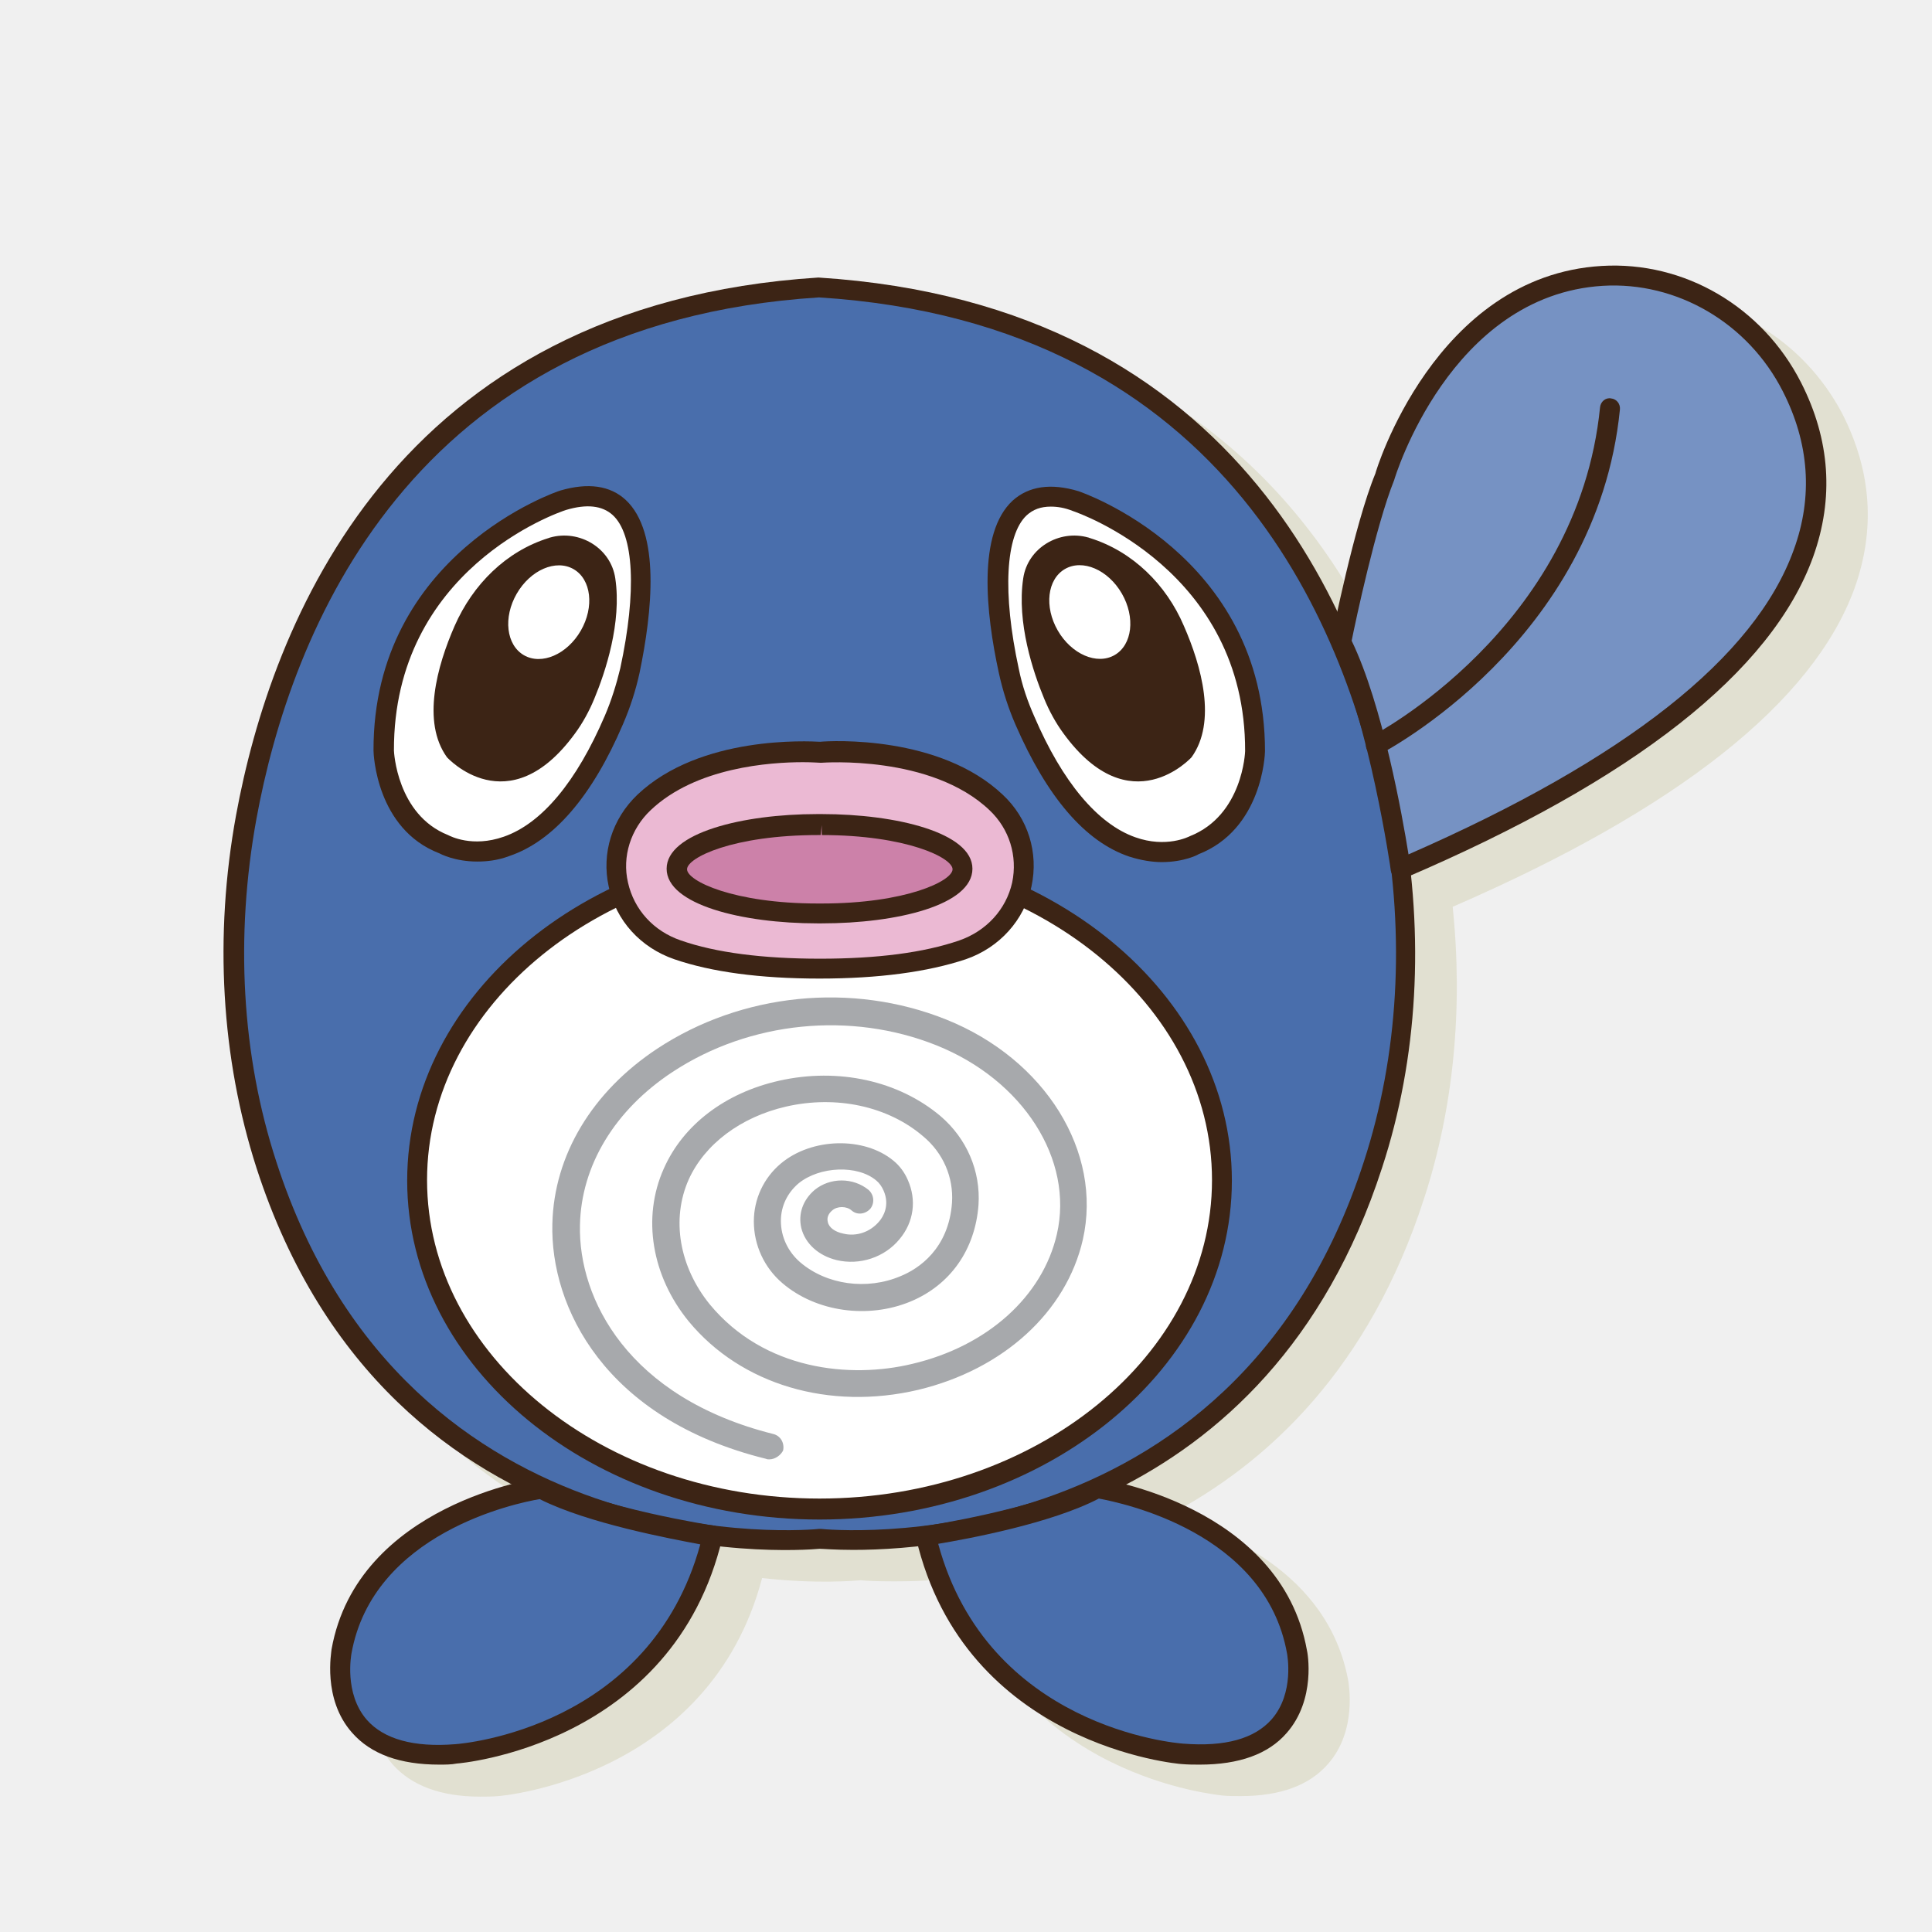
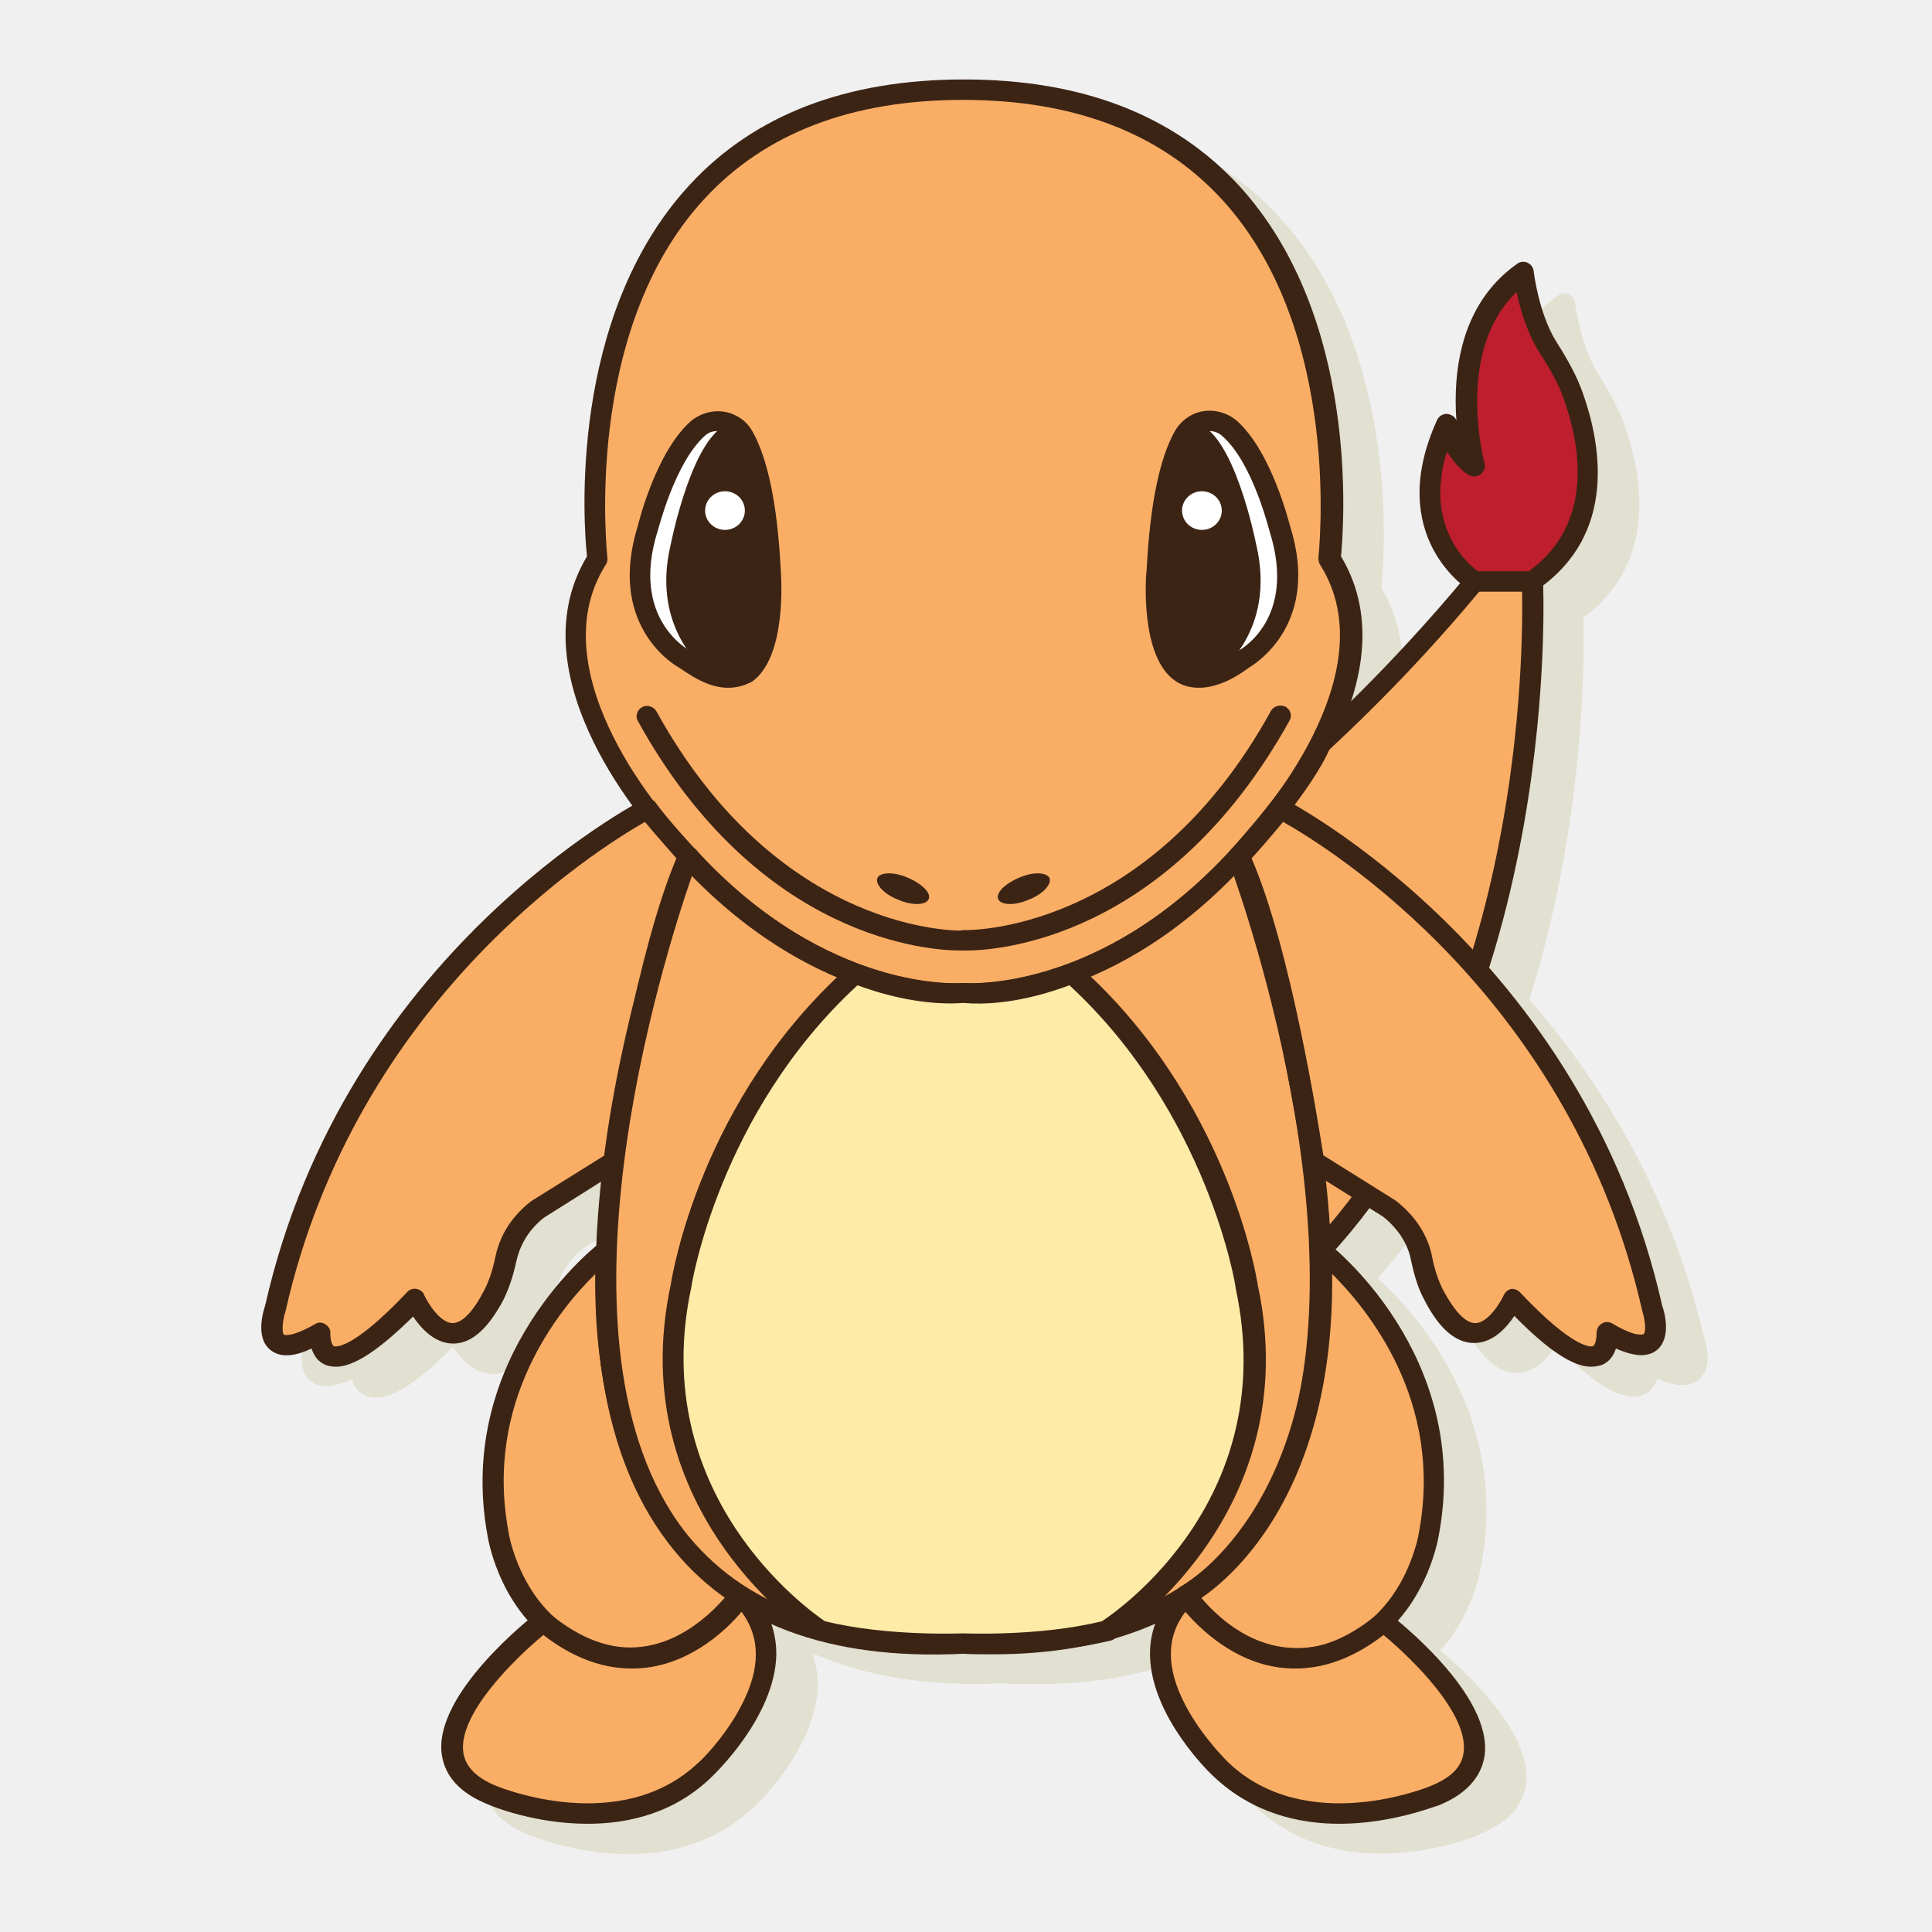
<svg xmlns="http://www.w3.org/2000/svg" id="master-artboard" viewBox="0 0 350 350" version="1.1" x="0px" y="0px" width="350px" height="350px" enable-background="new 0 0 1400 980">
  <rect id="ee-background" x="0" y="0" width="350" height="350" style="fill: white; fill-opacity: 0; pointer-events: none;" />
-   <path fill="#E1E0D1" d="M639.2,210c-30.3,1.8-41,37.4-41,37.6c-2.6,6.3-5.4,17.9-6.9,24.8c-13.8-28.6-40.9-57.1-94-60.4    c-77.2,4.9-99.2,63.1-105.5,97.4c-4,22-2.8,44.1,3.7,63.9c9.9,30.6,28.1,47.8,46.4,57.4c-9.4,2.5-29.1,10-32.7,30    c-0.1,0.4-1.7,8.9,3.7,15.1c3.4,3.8,8.7,5.8,15.8,5.8c1.1,0,2.1,0,3.3-0.1c0.4,0,38.2-3.2,47.8-39.5c9.7,1.1,16.6,0.5,17.9,0.4    c0.7,0.1,2.8,0.2,6.1,0.2c3,0,7.1-0.1,11.7-0.7c9.5,36.3,47.4,39.4,47.7,39.5c1.1,0.1,2.2,0.1,3.3,0.1c7.1,0,12.4-1.9,15.8-5.8    c5.4-6.1,3.7-14.7,3.7-15c-3.6-20-23.3-27.5-32.7-30c18.3-9.6,36.5-26.8,46.4-57.4c5.4-16.5,7.1-34.6,5.2-52.9    c40.8-17.7,65.3-37.1,72.8-57.7c3.8-10.6,3.1-21.2-2.2-31.6C668.3,217.4,654.2,209.1,639.2,210z" transform="matrix(1, 0, 0, 1, -341.7347, -156.1225)" />
-   <g transform="matrix(1, 0, 0, 1, -341.7347, -156.1225)">
-     <path fill="#496EAC" d="M594.1,304c-6.6-36-29-91.2-103.9-95.9c-74.9,4.7-97.3,59.9-103.9,95.9c-3.9,21-3,42.7,3.6,63      c24.7,76.2,100.2,67.8,100.2,67.8s75.6,8.4,100.2-67.8C597,346.8,597.9,325,594.1,304z" />
-     <path fill="#3C2415" d="M496.3,436.9c-3.3,0-5.5-0.2-6.1-0.2c-4.4,0.4-77.8,5.8-102-69c-6.4-19.9-7.7-42-3.7-63.9      c6.3-34.3,28.4-92.5,105.5-97.4c77.4,4.9,99.5,63.1,105.8,97.4l0,0c4,22,2.8,44.1-3.7,63.9C571.5,431.3,515.3,436.9,496.3,436.9      z M490.1,210c-74.4,4.7-95.8,61.2-101.9,94.4c-3.9,21.4-2.7,42.9,3.6,62.2c23.9,73.8,97.6,66.6,98.3,66.5c0.1,0,0.3,0,0.4,0      c0.7,0.1,74.4,7.3,98.3-66.5c6.3-19.3,7.5-40.8,3.6-62.2l0,0C586.1,271.1,564.8,214.7,490.1,210z" />
+   <path fill="#E1E0D1" d="M610.1,696.3c10.3-32.6,10-63.3,9.8-69.2c13.7-10.1,10.6-26.2,7.4-35c-1.1-3.2-2.8-6-4.8-9.3    c-3.2-5.1-4.1-12.7-4.1-12.8c-0.1-0.6-0.5-1.2-1.1-1.5c-0.6-0.3-1.3-0.2-1.9,0.2c-10.5,7.4-11.7,19.9-11,28.4    c-0.2-0.7-0.9-1.1-1.6-1.2c-0.8-0.1-1.6,0.4-1.9,1.1c-7.7,16.8,0.4,26.3,4.1,29.5c-7.7,9.2-14.9,16.7-19.9,21.5    c2.7-8.4,3.3-17.7-1.8-26.3c0.6-5.5,3.5-43.4-18.6-67.3c-11.7-12.7-28.4-19.1-49.7-19.1c-21.2,0-37.9,6.4-49.7,19.1    c-22.1,24-19.1,61.8-18.6,67.3c-9.8,16.3,1.2,35.5,8.2,45.1c-9.7,5.6-53.6,33.6-66.5,90.5c-0.3,1-1.9,5.9,1,8.1    c2,1.6,4.9,0.8,7.4-0.3c0.4,1.2,1.1,2.4,2.6,3c0.5,0.2,1.1,0.3,1.8,0.3c3.3,0,7.8-3,13.9-9.2c1.4,2.1,3.8,4.8,7.1,4.9    c3.4,0.1,6.5-2.5,9.2-7.8c1.1-2,1.8-4.3,2.4-7.1c0.4-2.2,1.7-5.3,5-7.9l10.4-6.6c-0.4,4-0.7,7.8-0.9,11.5    c-4,3.3-25.3,22.6-19.7,52.7c0.1,0.5,1.4,8.7,7.4,15.4c-4.5,3.8-16.9,15-15.5,24.3c0.6,3.9,3.4,7,8.4,9c0.6,0.2,8.4,3.5,18,3.5    c7.3,0,15.7-1.9,22.7-8.5c0.5-0.4,11.4-10.8,11.6-22.1c0-2-0.3-3.9-1-5.8c2.6,1.1,5.3,2.1,8.2,2.9c0.1,0,0.1,0.1,0.2,0.1    c0.3,0.1,0.6,0.1,0.9,0.2c7.1,1.8,15,2.6,23.8,2.3c1,0,1.6,0,1.7,0c0,0,0,0,0,0c0.1,0,0.2,0,0.5,0c1.7,0.1,3.3,0.1,4.9,0.1    c7.1,0,13.7-0.7,19.6-2.2c0.5-0.1,1-0.2,1.5-0.4c0.1,0,0.1,0,0.2-0.1c2.9-0.8,5.6-1.8,8.2-2.9c-0.7,1.8-1,3.8-1,5.8    c0.2,11.2,11.1,21.6,11.6,22c7,6.6,15.4,8.5,22.7,8.5c9.6,0,17.4-3.2,17.9-3.5c5-2,7.8-5.1,8.4-9c1.3-9.3-11.1-20.5-15.5-24.3    c6-6.7,7.3-14.9,7.4-15.4c5.3-28.3-13.3-47.1-18.8-52c2.1-2.4,4.2-4.9,6.1-7.4l2.5,1.6c3.4,2.7,4.7,5.8,5.1,8    c0.6,2.8,1.4,5.1,2.4,7.1c2.8,5.2,5.9,7.9,9.2,7.8c3.3-0.1,5.7-2.8,7.1-4.9c6.1,6.2,10.6,9.2,13.9,9.2c0.6,0,1.2-0.1,1.8-0.3    c1.5-0.6,2.2-1.8,2.6-3c2.5,1.2,5.4,1.9,7.4,0.3c2.9-2.2,1.3-7.2,1-8C635.5,731.1,622.9,710.9,610.1,696.3z" transform="matrix(1, 0, 0, 1, -333.0613, -515.2042)" />
+   <g transform="matrix(1, 0, 0, 1, -333.0613, -515.2042)">
+     <path fill="#FAAE65" d="M573.9,616.5c0,0,10.4-85-66.3-85s-66.3,85-66.3,85C427.8,638,454,666.1,454,666.1      c26.5,31.9,53.6,29,53.6,29s27.1,2.9,53.6-29C561.2,666.1,587.4,638,573.9,616.5z" />
+     <path fill="#3C2415" d="M509.6,697c-1,0-1.7,0-2-0.1c-2.8,0.2-29.2,1.5-55.1-29.7c-1-1.1-26.5-28.9-13.1-51.2      c-0.6-5.5-3.5-43.4,18.6-67.3c11.7-12.7,28.4-19.1,49.7-19.1s37.9,6.4,49.7,19.1c22.1,24,19.1,61.8,18.6,67.3      c13.4,22.3-12.1,50.1-13.2,51.2C539.9,694.7,516.8,697,509.6,697z M507.6,693.3c0.1,0,0.1,0,0.2,0c0.3,0,26.5,2.3,51.9-28.3      c0.3-0.4,25.2-27.5,12.5-47.5c-0.2-0.3-0.3-0.8-0.3-1.2c0-0.4,4.7-41-17.6-65.1c-11-11.9-26.7-17.9-46.8-17.9      c-20.1,0-35.8,6-46.8,17.9c-22.3,24.1-17.6,64.7-17.6,65.1c0,0.4,0,0.8-0.3,1.2c-12.7,20.1,12.2,47.2,12.4,47.4      c25.5,30.7,51.7,28.4,52,28.4C507.5,693.3,507.5,693.3,507.6,693.3z" />
  </g>
-   <path fill="#496EAC" d="M439.9,425.8c0,0-31.7,4.3-36.2,29.6c0,0-4.2,20.4,20.8,18.5c0,0,37.8-2.7,46.5-39.5      C471,434.3,450,431.2,439.9,425.8z" transform="matrix(1, 0, 0, 1, -341.7347, -156.1225)" />
-   <path fill="#3C2415" d="M421.3,475.8c-7.1,0-12.4-1.9-15.8-5.8c-5.4-6.1-3.7-14.7-3.7-15.1c4.7-26.3,37.4-31,37.7-31      c0.4-0.1,0.8,0,1.1,0.2c9.7,5.2,30.3,8.4,30.5,8.4c0.5,0.1,1,0.4,1.2,0.8c0.3,0.4,0.4,0.9,0.3,1.4      c-8.9,37.7-47.8,40.9-48.1,40.9C423.5,475.8,422.4,475.8,421.3,475.8z M439.5,427.7c-4.2,0.7-30.2,6.1-34.1,28      c0,0.1-1.4,7.2,2.8,12c3.1,3.5,8.5,5,16,4.4c1.5-0.1,35.3-3,44.4-36.2C463.3,434.9,448.2,432.1,439.5,427.7z" transform="matrix(1, 0, 0, 1, -341.7347, -156.1225)" />
-   <path fill="#FFFFFF" d="M443.7,246.8c0,0-32.6,10.6-32.5,45.3c0,0,0.4,12.8,11,17c0,0,17,9.4,30.8-22.5c1.2-2.9,2.2-5.9,2.9-9      C458.1,266.8,461.8,241.4,443.7,246.8z" transform="matrix(1, 0, 0, 1, -341.7347, -156.1225)" />
-   <path fill="#3C2415" d="M428.2,312.2c-4.1,0-6.7-1.4-6.9-1.5c-11.4-4.4-11.9-18-11.9-18.6c-0.1-35.7,33.4-47,33.8-47.1      c0,0,0,0,0,0c5.1-1.5,9.1-0.9,11.9,1.7c6.3,5.9,4.8,20.2,2.5,31.3c-0.7,3.2-1.7,6.3-3,9.3c-5.6,13.1-12.6,21.2-20.6,23.9      C431.9,312,429.9,312.2,428.2,312.2z M444.3,248.5c-1.6,0.5-31.3,10.8-31.2,43.6c0,0.1,0.5,11.6,9.8,15.3      c0.4,0.2,4.4,2.3,10.1,0.3c6.9-2.4,13.2-10,18.3-21.9c1.2-2.8,2.1-5.7,2.8-8.6c3-13.9,2.5-24.3-1.4-27.8      C450.8,247.7,448,247.4,444.3,248.5z" transform="matrix(1, 0, 0, 1, -341.7347, -156.1225)" />
-   <path fill="#3C2415" d="M424.1,269.5c-3.2,7.3-6,17.4-1.4,23.8c0,0,11.1,12.3,23.2-4.3c1.4-1.9,2.6-4.1,3.5-6.3     c2-4.8,5-13.8,3.8-21.8c-0.8-5.5-6.5-8.9-11.8-7.4c-0.1,0-0.2,0.1-0.3,0.1C433.4,256,427.4,262,424.1,269.5z" transform="matrix(1, 0, 0, 1, -341.7347, -156.1225)" />
-   <path d="M 450.2 267 A 9 6.7 0 0 1 441.2 273.7 A 9 6.7 0 0 1 432.2 267 A 9 6.7 0 0 1 441.2 260.3 A 9 6.7 0 0 1 450.2 267 Z" transform="matrix(0.5, -0.866, 0.866, 0.5, -352.4098, 359.4817)" fill="#FFFFFF" />
-   <path d="M 563.1 370 A 72.9 59.6 0 0 1 490.2 429.6 A 72.9 59.6 0 0 1 417.3 370 A 72.9 59.6 0 0 1 490.2 310.4 A 72.9 59.6 0 0 1 563.1 370 Z" fill="#FFFFFF" transform="matrix(1, 0, 0, 1, -341.7347, -156.1225)" />
-   <path fill="#3C2415" d="M490.2,431.4c-41.2,0-74.7-27.5-74.7-61.4c0-33.9,33.5-61.4,74.7-61.4c41.2,0,74.7,27.5,74.7,61.4      C564.9,403.8,531.4,431.4,490.2,431.4z M490.2,312.2c-39.2,0-71.1,25.9-71.1,57.7c0,31.8,31.9,57.7,71.1,57.7      c39.2,0,71.1-25.9,71.1-57.7C561.3,338.1,529.4,312.2,490.2,312.2z" transform="matrix(1, 0, 0, 1, -341.7347, -156.1225)" />
-   <path fill="#496EAC" d="M540.5,425.8c0,0,31.7,4.3,36.2,29.6c0,0,4.2,20.4-20.8,18.5c0,0-37.8-2.7-46.5-39.5      C509.4,434.3,530.4,431.2,540.5,425.8z" transform="matrix(1, 0, 0, 1, -341.7347, -156.1225)" />
-   <path fill="#3C2415" d="M559.1,475.8c-1.1,0-2.1,0-3.3-0.1c-0.4,0-39.3-3.3-48.1-40.9c-0.1-0.5,0-1,0.3-1.4      c0.3-0.4,0.7-0.7,1.2-0.8c0.2,0,20.8-3.2,30.5-8.4c0.3-0.2,0.7-0.3,1.1-0.2c0.3,0,33,4.8,37.7,31.1c0.1,0.3,1.7,8.9-3.7,15      C571.5,473.9,566.2,475.8,559.1,475.8z M511.7,435.8c9,33.2,42.9,36.1,44.4,36.2c7.6,0.6,12.9-0.9,16-4.4      c4.2-4.8,2.8-11.8,2.8-11.9c-3.9-22-29.9-27.3-34.1-28.1C532.2,432.1,517.1,434.9,511.7,435.8z" transform="matrix(1, 0, 0, 1, -341.7347, -156.1225)" />
-   <path fill="#FFFFFF" d="M536.7,246.8c0,0,32.6,10.6,32.5,45.3c0,0-0.4,12.8-11,17c0,0-17,9.4-30.8-22.5c-1.2-2.9-2.2-5.9-2.9-9      C522.3,266.8,518.6,241.4,536.7,246.8z" transform="matrix(1, 0, 0, 1, -341.7347, -156.1225)" />
-   <path fill="#3C2415" d="M552.2,312.3c-1.7,0-3.7-0.3-5.9-1c-8-2.7-14.9-10.8-20.6-23.9c-1.3-3-2.3-6.1-3-9.3      c-2.4-11-3.9-25.4,2.5-31.3c2.9-2.6,6.9-3.2,11.9-1.7c0,0,0,0,0,0c0.3,0.1,33.8,11.4,33.8,47.1c0,0.6-0.5,14.2-12.1,18.7      C558.9,310.9,556.3,312.3,552.2,312.3z M532.1,247.9c-1.8,0-3.2,0.5-4.4,1.6c-3.8,3.6-4.4,14-1.4,27.8c0.6,3,1.6,5.9,2.8,8.6      c5.1,11.9,11.5,19.5,18.3,21.9c5.6,2,9.7-0.1,9.9-0.2c9.6-3.8,10-15.3,10-15.4c0.1-32.7-30.3-43.2-31.2-43.5      C534.6,248.1,533.3,247.9,532.1,247.9z" transform="matrix(1, 0, 0, 1, -341.7347, -156.1225)" />
-   <path fill="#3C2415" d="M556.2,269.5c3.2,7.3,6,17.4,1.4,23.8c0,0-11.1,12.3-23.2-4.3c-1.4-1.9-2.6-4.1-3.5-6.3     c-2-4.8-5-13.8-3.8-21.8c0.8-5.5,6.5-8.9,11.8-7.4c0.1,0,0.2,0.1,0.3,0.1C546.9,256,553,262,556.2,269.5z" transform="matrix(1, 0, 0, 1, -341.7347, -156.1225)" />
-   <path d="M 545.9 267 A 6.7 9 0 0 1 539.2 276 A 6.7 9 0 0 1 532.5 267 A 6.7 9 0 0 1 539.2 258 A 6.7 9 0 0 1 545.9 267 Z" transform="matrix(0.866, -0.5, 0.5, 0.866, -403.0198, 149.2526)" fill="#FFFFFF" />
-   <path fill="#EBB9D3" d="M522,301.6c-11.4-10.7-31.8-9.1-31.8-9.1s-20.5-1.7-31.8,9.1c-8.8,8.3-5.6,22.7,6.1,26.7      c5.7,1.9,13.8,3.4,25.7,3.4c11.9,0,20.1-1.4,25.7-3.4C527.7,324.2,530.8,309.9,522,301.6z" transform="matrix(1, 0, 0, 1, -341.7347, -156.1225)" />
-   <path fill="#3C2415" d="M490.2,333.4c-10.8,0-19.6-1.2-26.3-3.5c-6.1-2.1-10.6-7-11.9-13.2c-1.3-6,0.6-12.2,5.2-16.6      c11.4-10.8,31-9.7,33.1-9.6c2.1-0.2,21.7-1.2,33.1,9.6c4.6,4.3,6.5,10.5,5.2,16.6c-1.3,6.1-5.8,11.1-11.9,13.2      C509.8,332.2,500.9,333.4,490.2,333.4z M487.2,294.2c-5.9,0-19.4,0.9-27.6,8.7c-3.6,3.4-5.2,8.4-4.1,13.1      c1.1,4.9,4.6,8.8,9.6,10.5c6.3,2.2,14.8,3.3,25.2,3.3s18.8-1.1,25.2-3.3c4.9-1.7,8.5-5.6,9.6-10.5c1-4.8-0.5-9.7-4.1-13.1      c-10.6-10.1-30.2-8.6-30.4-8.6c-0.1,0-0.2,0-0.3,0C490,294.3,488.9,294.2,487.2,294.2z" transform="matrix(1, 0, 0, 1, -341.7347, -156.1225)" />
-   <path fill="#CC81A9" d="M490.6,305.5c-0.1,0-0.3,0-0.4,0c-0.1,0-0.3,0-0.4,0c-14.1,0-25.5,3.6-25.5,8c0,4.4,11.4,8,25.5,8      c0.1,0,0.3,0,0.4,0c0.1,0,0.3,0,0.4,0c14.1,0,25.5-3.6,25.5-8C516.1,309.1,504.7,305.5,490.6,305.5z" transform="matrix(1, 0, 0, 1, -341.7347, -156.1225)" />
-   <path fill="#3C2415" d="M490.6,323.4l-0.4,0l-0.4,0c-13.6,0-27.3-3.4-27.3-9.9c0-6.5,13.8-9.9,27.3-9.9l0.4,0l0.4,0      c13.6,0,27.3,3.4,27.3,9.9C517.9,320.1,504.2,323.4,490.6,323.4z M490.2,319.8l0.4,0c15.3,0,23.7-4.1,23.7-6.2      c0-2.1-8.4-6.2-23.7-6.2v-1.8l-0.2,1.8l-0.4,0c0,0,0,0,0,0c-15.5,0-23.8,4.1-23.8,6.2c0,2.1,8.4,6.2,23.7,6.2L490.2,319.8z" transform="matrix(1, 0, 0, 1, -341.7347, -156.1225)" />
-   <path fill="#7692C3" d="M584.7,272.5c0,0,4.1-20.8,7.9-29.8c0,0,10-34.7,39.4-36.5c14.3-0.9,27.8,7.3,34.4,20.1      c9.7,19.1,9.9,52.7-70.9,87.4C595.5,313.6,591.5,286,584.7,272.5z" transform="matrix(1, 0, 0, 1, -341.7347, -156.1225)" />
-   <path fill="#3C2415" d="M595.5,315.4c-0.3,0-0.6-0.1-0.9-0.2c-0.5-0.3-0.8-0.8-0.9-1.3c0-0.3-4-27.4-10.6-40.6      c-0.2-0.4-0.2-0.8-0.2-1.2c0.2-0.9,4.2-21,8-30.2c0-0.2,10.7-35.8,41-37.6c15-0.9,29.1,7.4,36.1,21.1c5.3,10.4,6,21,2.2,31.6      c-7.5,20.8-32.4,40.4-74,58.2C596,315.4,595.7,315.4,595.5,315.4z M586.6,272.2c5.6,11.6,9.2,31.8,10.3,38.7      c39.3-17.2,62.8-35.7,69.8-55.2c3.5-9.6,2.8-19.3-2-28.7c-6.3-12.4-19.2-19.9-32.6-19.1c-27.7,1.7-37.7,34.8-37.8,35.2      C591,251.3,587.3,268.7,586.6,272.2z" transform="matrix(1, 0, 0, 1, -341.7347, -156.1225)" />
-   <path fill="#3C2415" d="M591,293c-0.7,0-1.3-0.4-1.6-1c-0.5-0.9-0.1-2,0.8-2.5c0.4-0.2,37.4-19.5,41.4-59.6c0.1-1,1-1.8,2-1.6     c1,0.1,1.7,1,1.6,2c-4.2,42.1-43,62.2-43.4,62.4C591.6,292.9,591.3,293,591,293z" transform="matrix(1, 0, 0, 1, -341.7347, -156.1225)" />
-   <path fill="#A7A9AC" d="M481.1,420.5c-0.2,0-0.4,0-0.6-0.1c-29.2-7.2-39.1-27.5-38.7-42.6c0.3-12.4,7.2-23.9,19-31.7     c15.3-10.1,35.3-12.1,52.3-5.3c18,7.2,28.4,24,24.8,39.9c-3,13.1-14.4,23.5-29.8,27.2c-16.1,3.8-32.1-0.9-41.6-12.4     c-6.7-8.2-8.5-18.8-4.5-27.7c3.5-7.9,11.1-13.7,20.9-15.9c10.7-2.4,21.6,0,29.2,6.4c4.8,4.1,7.3,10,6.9,16.1     c-0.6,8.1-5.1,14.5-12.3,17.5c-7.7,3.2-17.1,1.9-23.2-3.3c-3.3-2.8-5.2-6.9-5.2-11.2c0-4.1,1.8-7.9,4.9-10.5     c5.6-4.7,15.1-4.9,20.4-0.5c1.1,0.9,2,2.1,2.6,3.5c1.6,3.6,1.1,7.6-1.5,10.7c-2.7,3.3-7.2,4.8-11.4,3.8c-3.3-0.8-5.7-3-6.4-5.8     c-0.6-2.6,0.3-5.1,2.4-6.9c2.8-2.3,7-2.3,9.8,0c1,0.9,1.1,2.4,0.3,3.4c-0.9,1-2.4,1.2-3.4,0.3c-0.9-0.8-2.6-0.8-3.5,0     c-0.7,0.6-1,1.3-0.8,2.1c0.2,1,1.3,1.8,2.8,2.1c2.4,0.6,4.9-0.3,6.5-2.2c0.7-0.8,2-2.9,0.8-5.6c-0.3-0.7-0.8-1.4-1.3-1.8     c-3.4-2.9-10.3-2.6-14.1,0.5c-2,1.7-3.2,4.1-3.2,6.8c0,2.9,1.3,5.6,3.5,7.5c4.8,4.1,12.1,5.1,18.2,2.5c3.2-1.3,8.7-4.9,9.3-13.3     c0.3-4.6-1.6-9-5.2-12c-6.4-5.5-15.8-7.5-24.9-5.4c-8.2,1.9-14.7,6.8-17.6,13.2c-3.2,7.2-1.7,15.8,3.8,22.6     c9.9,12,25.5,13.5,36.7,10.8c13.6-3.2,23.6-12.2,26.2-23.5c3.1-13.5-6.1-27.9-21.8-34.2c-15.5-6.2-33.8-4.4-47.8,4.8     c-10.5,6.9-16.6,17-16.8,27.8c-0.3,13.3,8.7,31.2,35,37.8c1.3,0.3,2.1,1.6,1.8,3C483.2,419.7,482.2,420.5,481.1,420.5z" transform="matrix(1, 0, 0, 1, -341.7347, -156.1225)" />
+   <path fill="#FAAE65" d="M572.3,650c0,0,13.3-11.7,27.9-29.4h10.4c0,0,4.1,75.3-38.3,121.2c0,0-1.2-32.6-14.9-71.3      C557.4,670.4,568.9,657.9,572.3,650z" transform="matrix(1, 0, 0, 1, -333.0613, -515.2042)" />
+   <path fill="#3C2415" d="M572.3,743.6c-0.2,0-0.4,0-0.6-0.1c-0.7-0.3-1.2-0.9-1.3-1.7c0-0.3-1.4-32.8-14.8-70.8      c-0.2-0.6-0.1-1.3,0.4-1.8c0.1-0.1,11.3-12.4,14.6-19.9c0.1-0.2,0.3-0.5,0.5-0.7c0.1-0.1,13.3-11.8,27.7-29.2      c0.4-0.4,0.9-0.7,1.5-0.7h10.4c1,0,1.8,0.8,1.9,1.7c0,0.8,3.6,76.6-38.8,122.5C573.3,743.3,572.8,743.6,572.3,743.6z       M559.6,670.8c10.4,29.8,13.5,56.1,14.3,66.3c34.9-41.1,35.1-103.6,34.9-114.8h-7.7c-13.1,15.8-25.2,26.8-27.2,28.7      C570.7,658.1,562.1,667.9,559.6,670.8z" transform="matrix(1, 0, 0, 1, -333.0613, -515.2042)" />
+   <path fill="#BE1E2D" d="M600.2,620.5c0,0-14.2-8.6-5-28.5c0,0,1.2,5,5,7.6c0,0-6.7-24.1,8.9-35.1c0,0,0.9,8,4.4,13.5      c1.8,2.9,3.5,5.8,4.7,9c3.2,8.8,6,24.2-7.5,33.5H600.2z" transform="matrix(1, 0, 0, 1, -333.0613, -515.2042)" />
+   <path fill="#3C2415" d="M610.6,622.4h-10.4c-0.4,0-0.7-0.1-1-0.3c-0.2-0.1-15.4-9.7-5.8-30.8c0.3-0.7,1.1-1.2,1.9-1.1      c0.7,0.1,1.4,0.5,1.6,1.2c-0.6-8.4,0.5-21,11-28.4c0.5-0.4,1.3-0.5,1.9-0.2c0.6,0.3,1,0.8,1.1,1.5c0,0.1,0.9,7.7,4.1,12.8      c2.1,3.3,3.7,6.2,4.8,9.3c3.2,9,6.4,25.5-8.2,35.6C611.4,622.3,611,622.4,610.6,622.4z M600.8,618.7h9.2      c12.1-8.7,9.2-23.2,6.4-31.1c-1-2.9-2.5-5.5-4.5-8.6c-2.2-3.5-3.5-8-4.1-10.9c-11.3,10.9-5.8,30.9-5.8,31.1      c0.2,0.7-0.1,1.5-0.8,2c-0.7,0.4-1.5,0.4-2.2,0c-1.7-1.2-2.9-2.7-3.8-4.2C591,610.5,598.9,617.3,600.8,618.7z" transform="matrix(1, 0, 0, 1, -333.0613, -515.2042)" />
+   <path fill="#3C2415" d="M507,687.4c-5,0-36.3-1.6-58.4-41.6c-0.5-0.9-0.1-2,0.8-2.5c0.9-0.5,2.1-0.1,2.6,0.8     c22.4,40.6,55.1,39.7,55.5,39.7c1-0.1,1.9,0.7,2,1.7c0,1-0.8,1.9-1.8,1.9C507.6,687.4,507.4,687.4,507,687.4z" transform="matrix(1, 0, 0, 1, -333.0613, -515.2042)" />
+   <path fill="#3C2415" d="M501.3,678.1c-0.5,1.1-3,1.2-5.5,0.1c-2.6-1-4.2-2.8-3.8-3.9s3-1.2,5.5-0.1     C500.1,675.3,501.8,677,501.3,678.1z" transform="matrix(1, 0, 0, 1, -333.0613, -515.2042)" />
+   <path fill="#FFFFFF" d="M461.7,637.3c-1.4-0.5-3-1.4-4.7-2.8c0,0-12-6.2-6.6-23.6c0,0,3-12.7,9-18.1c1.7-1.6,4.2-1.8,6.1-0.8      c0.9,0.4,1.7,1.2,2.2,2.1c2,3.5,4.1,10.5,4.8,24.2C472.5,618.3,474.5,642.4,461.7,637.3z" transform="matrix(1, 0, 0, 1, -333.0613, -515.2042)" />
+   <path fill="#3C2415" d="M465,639.8c-1.1,0-2.5-0.2-3.9-0.8c-1.6-0.6-3.2-1.6-5.1-2.9c-1.6-0.9-12.8-8.2-7.4-25.6      c0.1-0.4,3.2-13.2,9.5-18.9c2.3-2,5.6-2.5,8.3-1.1c1.2,0.6,2.3,1.6,3,2.9c2.8,5,4.5,13.4,5.1,25c0.1,1.6,1.1,15.8-5.2,20.3      C468.3,639.2,466.9,639.8,465,639.8z M463,593.3c-0.9,0-1.7,0.3-2.3,0.9c-5.5,5-8.4,17.1-8.5,17.2c-5,15.9,5.6,21.5,5.7,21.6      c0.1,0,0.2,0.1,0.3,0.2c1.6,1.2,3.1,2,4.3,2.5c0,0,0,0,0,0c2.9,1.1,4.1,0.2,4.6-0.1c3.9-2.7,3.9-13.5,3.6-17.1      c-0.7-13.8-2.9-20.4-4.6-23.5c-0.3-0.6-0.8-1-1.4-1.3C464.1,593.4,463.6,593.3,463,593.3z" transform="matrix(1, 0, 0, 1, -333.0613, -515.2042)" />
+   <path fill="#3C2415" d="M461.7,637.3L461.7,637.3c0,0-11-7.5-7.1-23.6c0,0,4-20.4,10.9-21.8c0.9,0.4,1.7,1.2,2.2,2.1     c2,3.5,4.1,10.5,4.8,24.2C472.5,618.3,474.5,642.4,461.7,637.3z" transform="matrix(1, 0, 0, 1, -333.0613, -515.2042)" />
+   <path d="M 468 607.7 A 3.6 3.5 0 0 1 464.4 611.2 A 3.6 3.5 0 0 1 460.8 607.7 A 3.6 3.5 0 0 1 464.4 604.2 A 3.6 3.5 0 0 1 468 607.7 Z" fill="#FFFFFF" transform="matrix(1, 0, 0, 1, -333.0613, -515.2042)" />
+   <path fill="#FAAE65" d="M450.4,661.7c0,0-53,26.6-67.5,90.6c0,0-3.9,11.3,8.1,4.4c0,0-0.9,13.1,17.2-6.1c0,0,6.4,14.3,14.3-0.6      c1.1-2.1,1.8-4.4,2.2-6.7c0.5-2.3,1.8-6,5.8-9l13.8-8.7c0,0,5.6-37.9,13.5-55.2C457.8,670.4,452.4,664.5,450.4,661.7z" transform="matrix(1, 0, 0, 1, -333.0613, -515.2042)" />
+   <path fill="#3C2415" d="M393.9,762.8c-0.6,0-1.2-0.1-1.8-0.3c-1.5-0.6-2.2-1.8-2.6-3c-2.5,1.2-5.4,1.9-7.4,0.3      c-2.9-2.2-1.3-7.2-1-8.1c14.4-63.8,67.9-91.3,68.4-91.6c0.8-0.4,1.9-0.2,2.4,0.6c1.9,2.7,7.2,8.5,7.3,8.5      c0.5,0.5,0.6,1.3,0.3,1.9c-7.6,16.8-13.3,54.4-13.3,54.7c-0.1,0.5-0.4,1-0.8,1.3l-13.8,8.7c-3.3,2.6-4.5,5.7-5,7.9      c-0.6,2.8-1.4,5.1-2.4,7.1c-2.8,5.2-5.8,7.9-9.2,7.8c-3.3-0.1-5.7-2.8-7.1-4.9C401.7,759.8,397.2,762.8,393.9,762.8z M391,754.8      c0.3,0,0.7,0.1,1,0.3c0.6,0.4,1,1,0.9,1.7c0,0.8,0.2,2.1,0.7,2.3c0.1,0,3,1,13.2-9.8c0.4-0.5,1.1-0.7,1.7-0.6      c0.6,0.1,1.2,0.5,1.4,1.1c0.6,1.3,2.8,5,5.1,5.1c1.8,0,3.7-2,5.7-5.8c0.9-1.7,1.6-3.7,2.1-6.2c0.6-2.8,2.1-6.7,6.5-10.1      l13.3-8.3c0.9-5.7,6-37.3,13-53.8c-1.3-1.5-3.9-4.4-5.7-6.6c-8.4,4.8-52.3,32-65.1,88.6c-0.6,1.8-0.7,4-0.3,4.3      c0,0,1.2,0.6,5.6-1.9C390.4,754.9,390.7,754.8,391,754.8z" transform="matrix(1, 0, 0, 1, -333.0613, -515.2042)" />
+   <path fill="#FAAE65" d="M442.9,741.7c0,0-25.7,19.2-19.6,51.5c0,0,2.1,13.9,13.9,19.9c0,0,15.8,9.6,30.2-8.8      C467.3,804.3,440.7,790.3,442.9,741.7z" transform="matrix(1, 0, 0, 1, -333.0613, -515.2042)" />
+   <path fill="#3C2415" d="M447.2,817.3c-6.5,0-11-2.7-11.1-2.7c-12.3-6.3-14.6-20.5-14.7-21.1c-6.1-32.9,20.1-53,20.4-53.2      c0.6-0.4,1.4-0.5,2-0.2c0.7,0.3,1.1,1,1,1.7c-2.2,46.9,23.1,60.7,23.4,60.9c0.5,0.3,0.8,0.7,0.9,1.2c0.1,0.5,0,1.1-0.3,1.5      C461.3,814.9,453.4,817.3,447.2,817.3z M440.9,746c-6.5,6.4-20.2,23-15.7,46.8c0,0.2,2.1,13.1,12.9,18.6      c0.7,0.4,13.8,8,26.5-6.7C458.5,800.6,440.4,784.9,440.9,746z" transform="matrix(1, 0, 0, 1, -333.0613, -515.2042)" />
+   <path fill="#FAAE65" d="M431.5,809c0,0-29.9,23-9.2,31.4c0,0,23.2,9.9,38.6-4.6c0,0,19.7-18.4,6.4-31.6      C467.3,804.3,452.2,826.3,431.5,809z" transform="matrix(1, 0, 0, 1, -333.0613, -515.2042)" />
+   <path fill="#3C2415" d="M439.5,845.6c-9.6,0-17.4-3.2-18-3.5c-5-2-7.8-5-8.4-9c-1.6-11,16.3-25,17.1-25.6c0.7-0.5,1.7-0.5,2.4,0      c5.7,4.7,11.4,6.8,17,6c9.6-1.3,15.9-10.3,16-10.4c0.3-0.5,0.8-0.8,1.4-0.8c0.6,0,1.1,0.1,1.5,0.5c3.5,3.4,5.2,7.5,5.2,12.1      c-0.2,11.2-11.1,21.6-11.6,22.1C455.3,843.7,446.9,845.6,439.5,845.6z M431.5,811.4c-5.3,4.4-15.5,14.4-14.5,21.3      c0.4,2.6,2.4,4.6,6.1,6.1c0.3,0.1,22.3,9.2,36.5-4.3c0.1,0,4.8-4.5,7.8-10.4c3.5-6.7,3.4-12.3,0-16.9c-2.6,3.1-8.7,9-17.1,10.1      C444,818.1,437.7,816.2,431.5,811.4z" transform="matrix(1, 0, 0, 1, -333.0613, -515.2042)" />
+   <path fill="#3C2415" d="M508.2,687.4c-0.3,0-0.5,0-0.6,0c-1,0-1.9-0.9-1.8-1.9c0-1,0.9-1.9,2-1.8c0.3,0,33.2,0.8,55.5-39.7     c0.5-0.9,1.6-1.2,2.6-0.8c0.9,0.5,1.3,1.6,0.8,2.5C544.5,685.7,513.2,687.4,508.2,687.4z" transform="matrix(1, 0, 0, 1, -333.0613, -515.2042)" />
+   <path fill="#3C2415" d="M513.9,678.1c0.5,1.1,3,1.2,5.5,0.1c2.6-1,4.2-2.8,3.8-3.9c-0.5-1.1-3-1.2-5.5-0.1     C515.1,675.3,513.4,677,513.9,678.1z" transform="matrix(1, 0, 0, 1, -333.0613, -515.2042)" />
+   <path fill="#FFFFFF" d="M553.5,637.3c1.4-0.5,3-1.4,4.7-2.8c0,0,12-6.2,6.6-23.6c0,0-3-12.7-9-18.1c-1.7-1.6-4.2-1.8-6.1-0.8      c-0.9,0.4-1.7,1.2-2.2,2.1c-2,3.5-4.1,10.5-4.8,24.2C542.7,618.3,540.7,642.4,553.5,637.3z" transform="matrix(1, 0, 0, 1, -333.0613, -515.2042)" />
+   <path fill="#3C2415" d="M550.2,639.8c-1.9,0-3.3-0.6-4.3-1.3c-6.3-4.4-5.3-18.7-5.1-20.3c0.6-11.5,2.3-19.9,5.1-24.9      c0.7-1.2,1.7-2.2,3-2.9c2.7-1.4,6-0.9,8.3,1.1c6.3,5.7,9.4,18.5,9.6,19.1c5.4,17.3-5.9,24.6-7.4,25.5c-1.9,1.4-3.5,2.3-5.1,2.9      C552.7,639.6,551.4,639.8,550.2,639.8z M552.2,593.3c-0.5,0-1.1,0.1-1.6,0.4c-0.6,0.3-1.1,0.8-1.4,1.3      c-1.7,3.1-3.9,9.7-4.6,23.5c-0.4,5.4,0.1,14.7,3.6,17.2c0.4,0.3,1.7,1.2,4.6,0.1c0,0,0,0,0,0c1.2-0.5,2.7-1.3,4.3-2.5      c0.1-0.1,0.2-0.1,0.3-0.2c0.4-0.2,10.6-5.8,5.7-21.5c-0.1-0.2-3-12.4-8.5-17.3C553.9,593.6,553,593.3,552.2,593.3z" transform="matrix(1, 0, 0, 1, -333.0613, -515.2042)" />
+   <path fill="#3C2415" d="M553.5,637.3L553.5,637.3c0,0,11-7.5,7.1-23.6c0,0-4-20.4-10.9-21.8c-0.9,0.4-1.7,1.2-2.2,2.1     c-2,3.5-4.1,10.5-4.8,24.2C542.7,618.3,540.7,642.4,553.5,637.3z" transform="matrix(1, 0, 0, 1, -333.0613, -515.2042)" />
+   <path d="M 554.4 607.7 A 3.6 3.5 0 0 1 550.8 611.2 A 3.6 3.5 0 0 1 547.2 607.7 A 3.6 3.5 0 0 1 550.8 604.2 A 3.6 3.5 0 0 1 554.4 607.7 Z" fill="#FFFFFF" transform="matrix(1, 0, 0, 1, -333.0613, -515.2042)" />
+   <path fill="#FAAE65" d="M557.4,670.4c-24.7,27-49.8,24.7-49.8,24.7s-25.1,2.3-49.8-24.7c0,0-56.2,147.7,49.8,142.5      C613.6,818.1,557.4,670.4,557.4,670.4z" transform="matrix(1, 0, 0, 1, -333.0613, -515.2042)" />
+   <path fill="#3C2415" d="M512.9,814.9c-1.8,0-3.6,0-5.4-0.1c-24.3,1.2-42.3-5.5-53.4-20.1c-12.7-16.6-16.2-42.7-10.5-77.6      c4.3-25.8,12.3-47.1,12.4-47.3c0.2-0.6,0.8-1.1,1.4-1.2c0.7-0.1,1.3,0.1,1.8,0.6c23.8,26,48,24.1,48.2,24.1c0.1,0,0.2,0,0.4,0      c0.2,0,24.5,1.8,48.2-24.1c0.4-0.5,1.1-0.7,1.8-0.6c0.7,0.1,1.2,0.6,1.4,1.2c0.1,0.2,8.1,21.5,12.4,47.3      c5.8,34.9,2.2,61-10.5,77.6C550.8,808.1,534.6,814.9,512.9,814.9z M507.5,811.1c23.3,1.1,40.2-5.1,50.5-18.6      c25.9-33.8,3.8-103.6-1.4-118.6c-23.5,24.1-46.6,23.2-49.1,23c-2.5,0.2-25.5,1.1-49.1-23c-5.2,15-27.2,84.8-1.4,118.6      C467.5,806,484.4,812.2,507.5,811.1z" transform="matrix(1, 0, 0, 1, -333.0613, -515.2042)" />
+   <path fill="#FFEBA8" d="M558.8,748.1c0,0-5-32.6-31.6-56.6c0,0-9.8,4.3-19.6,3.6c-9.8,0.8-19.6-3.6-19.6-3.6      c-26.6,23.9-31.6,56.6-31.6,56.6c-8.8,41,25.3,62.4,25.3,62.4c11.8,3,25.9,2.4,25.9,2.4s14.1,0.7,25.9-2.4      C533.5,810.5,567.6,789.1,558.8,748.1z" transform="matrix(1, 0, 0, 1, -333.0613, -515.2042)" />
+   <path fill="#3C2415" d="M511.1,814.8c-2.1,0-3.4-0.1-3.6-0.1c-0.4,0-14.4,0.6-26.3-2.4c-0.2-0.1-0.4-0.1-0.5-0.2      c-0.4-0.2-35.1-22.6-26.1-64.3c0.2-1.3,5.3-33.5,32.2-57.5c0.6-0.5,1.4-0.6,2.1-0.3c0.1,0,9.5,4.1,18.7,3.4c0.1,0,0.2,0,0.3,0      c9.3,0.7,18.6-3.4,18.7-3.4c0.7-0.3,1.5-0.2,2.1,0.3c26.5,23.8,31.9,55.6,32.2,57.6c9,41.7-25.7,64.1-26.1,64.3      c-0.2,0.1-0.4,0.2-0.5,0.2C525.6,814.5,516.1,814.8,511.1,814.8z M507.5,811.1c0.3,0,13.9,0.6,25.2-2.2      c3.2-2.1,32.4-22.5,24.2-60.4c0,0,0-0.1,0-0.1c0-0.3-5.1-31.6-30.1-54.7c-3,1.1-11,3.9-19.2,3.2c-8.2,0.6-16.2-2.1-19.2-3.2      c-25.1,23.1-30.1,54.4-30.1,54.7c-8.1,37.6,21.2,58.5,24.2,60.5C493.8,811.7,507.4,811.1,507.5,811.1z M533.5,810.5L533.5,810.5      L533.5,810.5z" transform="matrix(1, 0, 0, 1, -333.0613, -515.2042)" />
+   <path fill="#FAAE65" d="M564.8,661.7c0,0,53,26.6,67.5,90.6c0,0,3.9,11.3-8.1,4.4c0,0,0.9,13.1-17.2-6.1c0,0-6.4,14.3-14.3-0.6      c-1.1-2.1-1.8-4.4-2.2-6.7c-0.5-2.3-1.8-6-5.8-9l-13.8-8.7c0,0-5.6-37.9-13.5-55.2C557.4,670.4,562.8,664.5,564.8,661.7z" transform="matrix(1, 0, 0, 1, -333.0613, -515.2042)" />
+   <path fill="#3C2415" d="M621.3,762.8c-3.3,0-7.8-3-13.9-9.2c-1.4,2.1-3.8,4.8-7.1,4.9c-3.4,0.1-6.5-2.5-9.2-7.8      c-1.1-2-1.8-4.3-2.4-7.1c-0.4-2.2-1.7-5.3-5.1-8l-13.7-8.6c-0.5-0.3-0.8-0.8-0.8-1.3c-0.1-0.4-5.7-37.9-13.3-54.7      c-0.3-0.7-0.2-1.4,0.3-1.9c0.1-0.1,5.4-5.9,7.3-8.5c0.5-0.7,1.6-1,2.4-0.6c0.5,0.3,54,27.8,68.4,91.8c0.3,0.8,1.8,5.7-1,8      c-2,1.6-4.9,0.8-7.4-0.3c-0.4,1.2-1.1,2.4-2.6,3C622.5,762.7,621.9,762.8,621.3,762.8z M607,748.7c0.5,0,1,0.2,1.4,0.6      c10.2,10.8,13.1,9.8,13.2,9.8c0.5-0.2,0.7-1.5,0.7-2.4c0-0.7,0.3-1.3,0.9-1.7c0.6-0.4,1.4-0.4,2,0c4.4,2.6,5.6,1.9,5.6,1.9      c0.5-0.4,0.3-2.5-0.2-4.1c-12.8-56.8-56.7-84-65.1-88.7c-1.8,2.2-4.4,5.2-5.7,6.6c7.1,16.4,12.1,48.1,13,53.8l13.1,8.2      c4.5,3.5,6.1,7.5,6.6,10.2c0.5,2.5,1.2,4.5,2.1,6.2c2,3.7,4,5.8,5.7,5.8c0,0,0,0,0.1,0c2.3-0.1,4.5-3.8,5.1-5.1      c0.3-0.6,0.8-1,1.4-1.1C606.8,748.7,606.9,748.7,607,748.7z" transform="matrix(1, 0, 0, 1, -333.0613, -515.2042)" />
+   <path fill="#FAAE65" d="M572.3,741.7c0,0,25.7,19.2,19.6,51.5c0,0-2.1,13.9-13.9,19.9c0,0-15.8,9.6-30.2-8.8      C547.9,804.3,574.5,790.3,572.3,741.7z" transform="matrix(1, 0, 0, 1, -333.0613, -515.2042)" />
+   <path fill="#3C2415" d="M568,817.3c-6.2,0-14.1-2.4-21.6-12c-0.3-0.4-0.5-1-0.3-1.5c0.1-0.5,0.5-1,0.9-1.2      c0.3-0.1,25.6-14.2,23.4-60.9c0-0.7,0.4-1.4,1-1.7c0.7-0.3,1.5-0.3,2,0.2c0.3,0.2,26.5,20.3,20.3,53.2      c-0.1,0.5-2.4,14.8-14.8,21.2C578.9,814.7,574.4,817.3,568,817.3z M550.7,804.7c12.8,14.8,25.8,7.1,26.4,6.8      c10.9-5.5,13-18.5,13-18.6c4.5-23.9-9.3-40.5-15.7-46.9C574.8,784.9,556.7,800.6,550.7,804.7z" transform="matrix(1, 0, 0, 1, -333.0613, -515.2042)" />
+   <path fill="#FAAE65" d="M583.7,809c0,0,29.9,23,9.2,31.4c0,0-23.2,9.9-38.6-4.6c0,0-19.7-18.4-6.4-31.6      C547.9,804.3,563,826.3,583.7,809z" transform="matrix(1, 0, 0, 1, -333.0613, -515.2042)" />
+   <path fill="#3C2415" d="M575.7,845.6c-7.3,0-15.7-1.9-22.7-8.5c-0.5-0.4-11.4-10.8-11.6-22c-0.1-4.6,1.7-8.7,5.2-12.1      c0.4-0.4,1-0.6,1.5-0.5c0.6,0.1,1.1,0.4,1.4,0.8c0.1,0.1,6.4,9.1,16,10.4c5.6,0.8,11.3-1.3,17-6c0.7-0.6,1.7-0.6,2.4,0      c0.8,0.6,18.7,14.5,17.1,25.6c-0.6,3.9-3.4,7-8.4,9C593,842.4,585.2,845.6,575.7,845.6z M547.8,807.2c-3.5,4.6-3.5,10.2,0,16.9      c3.1,5.9,7.8,10.4,7.8,10.4c14.2,13.5,36.3,4.4,36.5,4.3c3.8-1.5,5.8-3.5,6.1-6.1c1-6.9-9.2-16.9-14.5-21.3      c-6.2,4.8-12.5,6.7-18.8,5.9C556.5,816.2,550.5,810.3,547.8,807.2z" transform="matrix(1, 0, 0, 1, -333.0613, -515.2042)" />
</svg>
